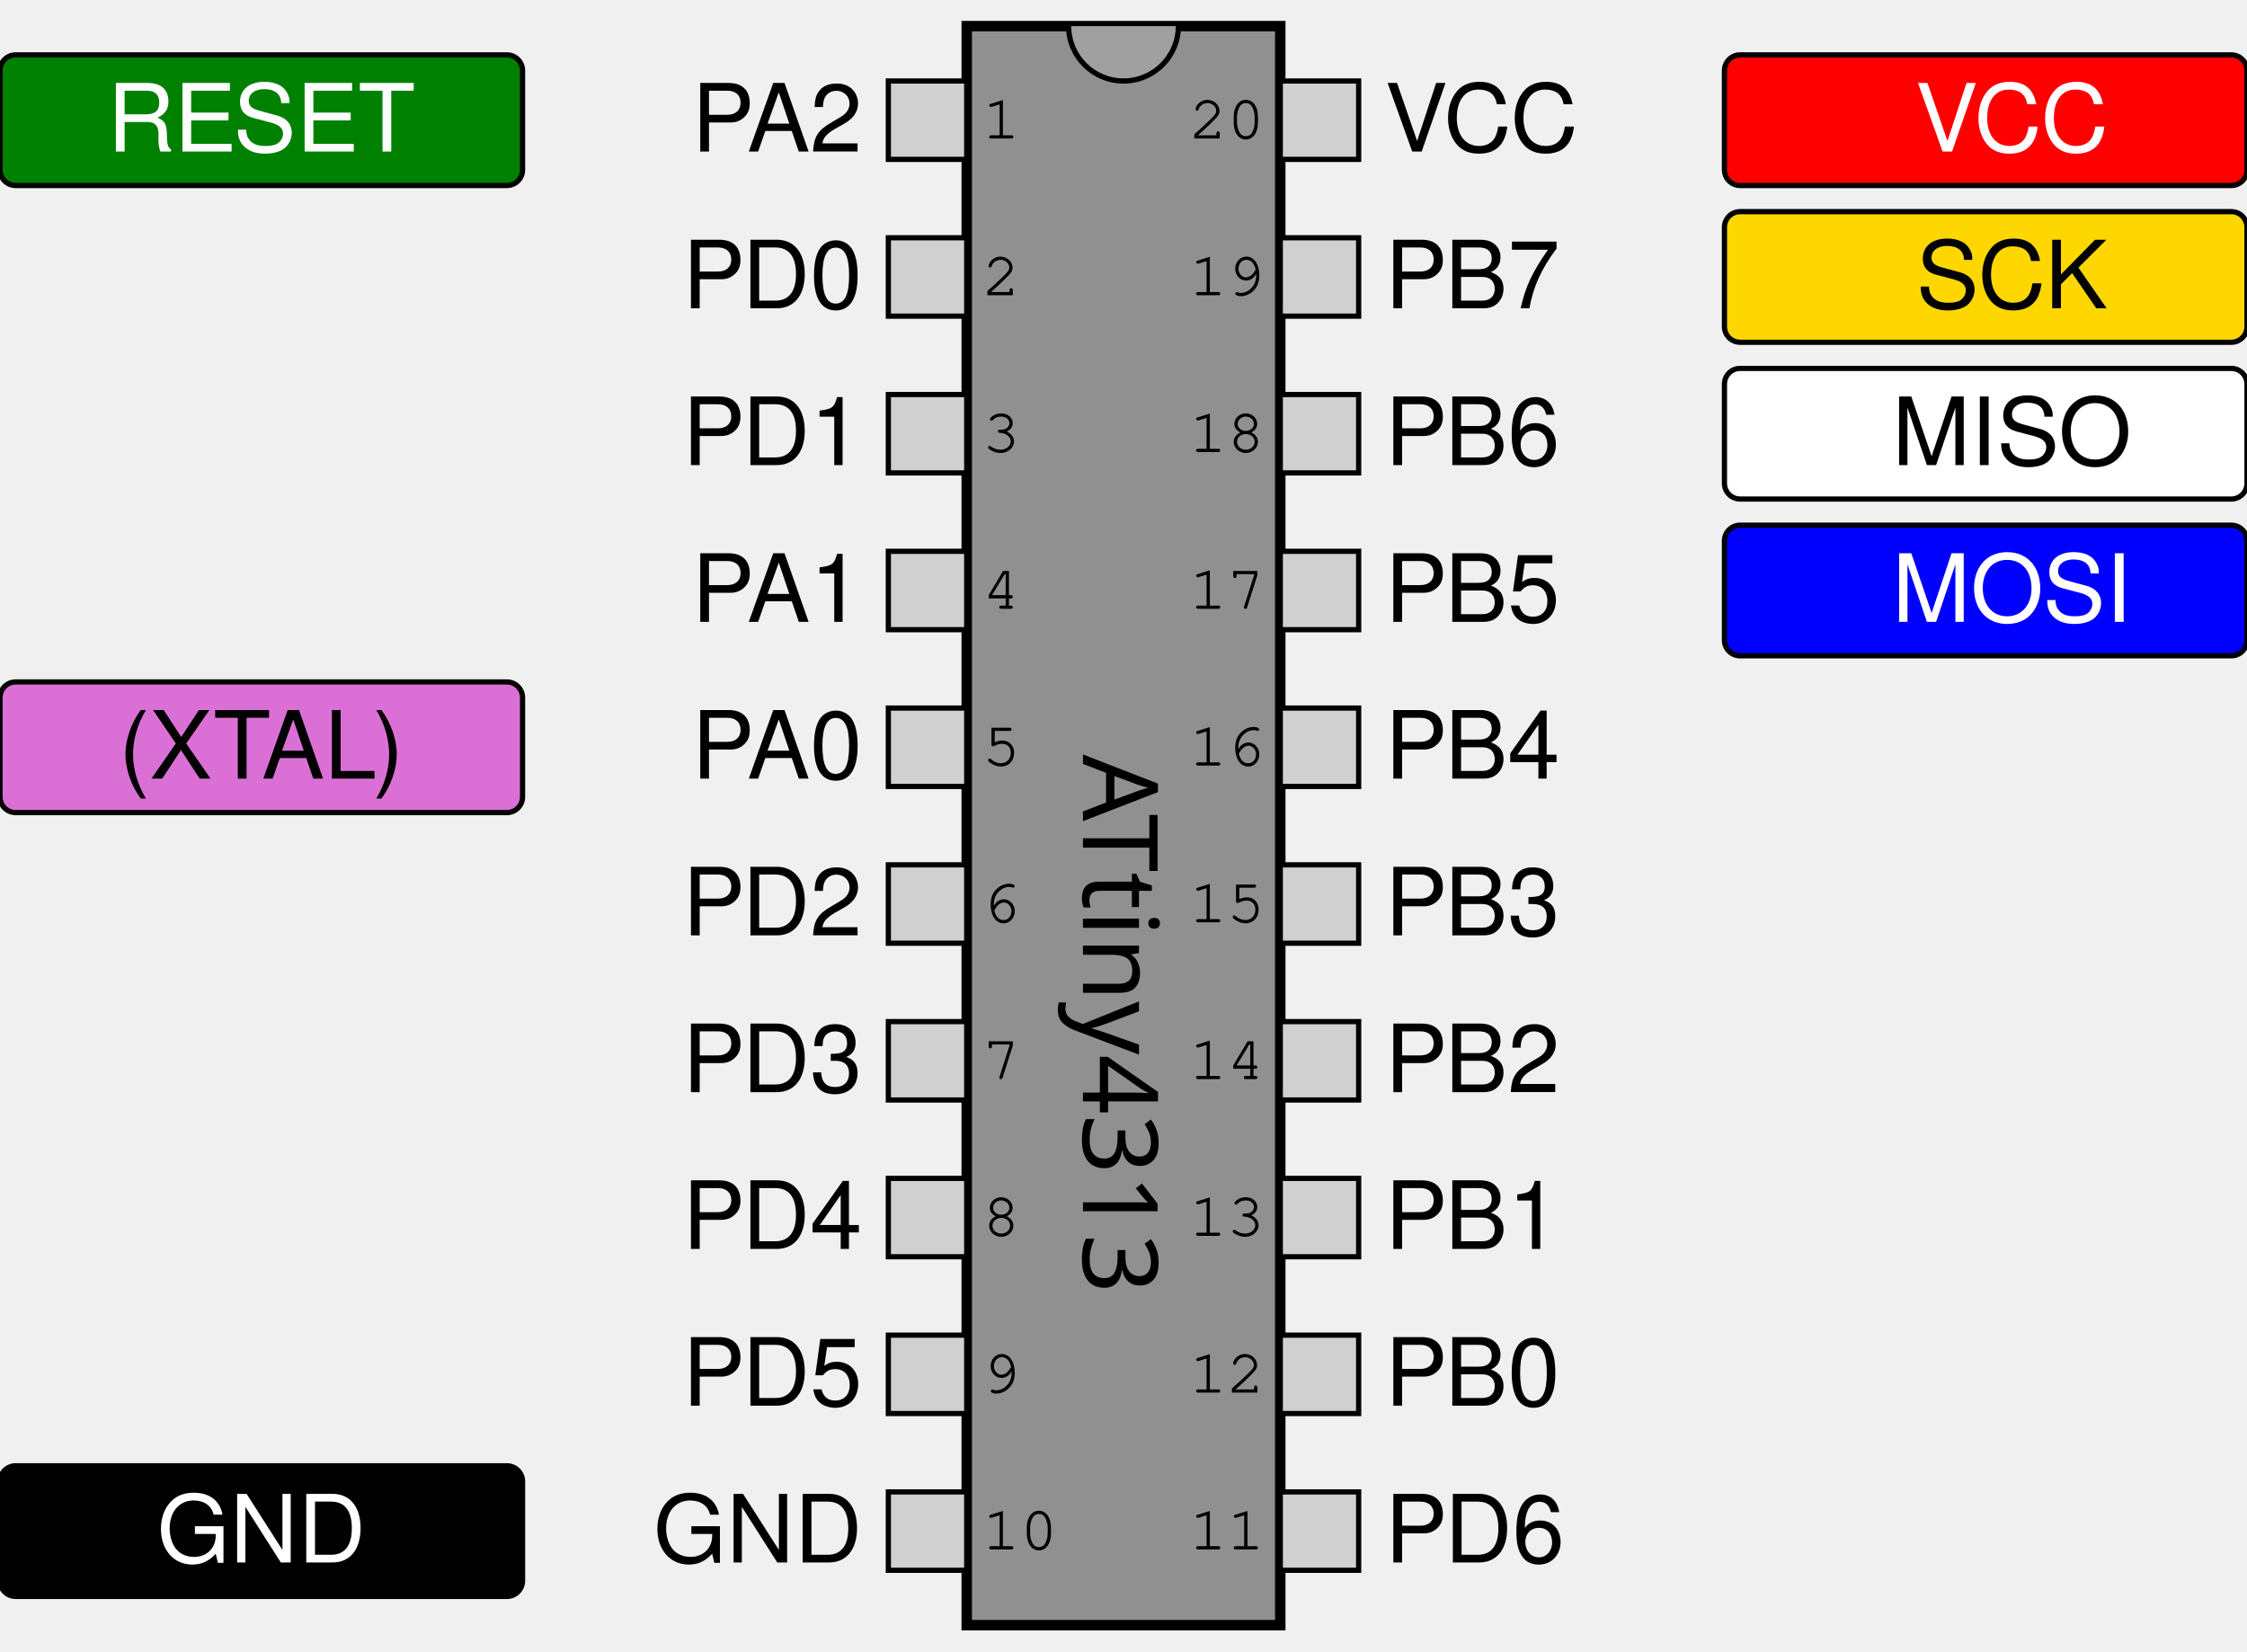
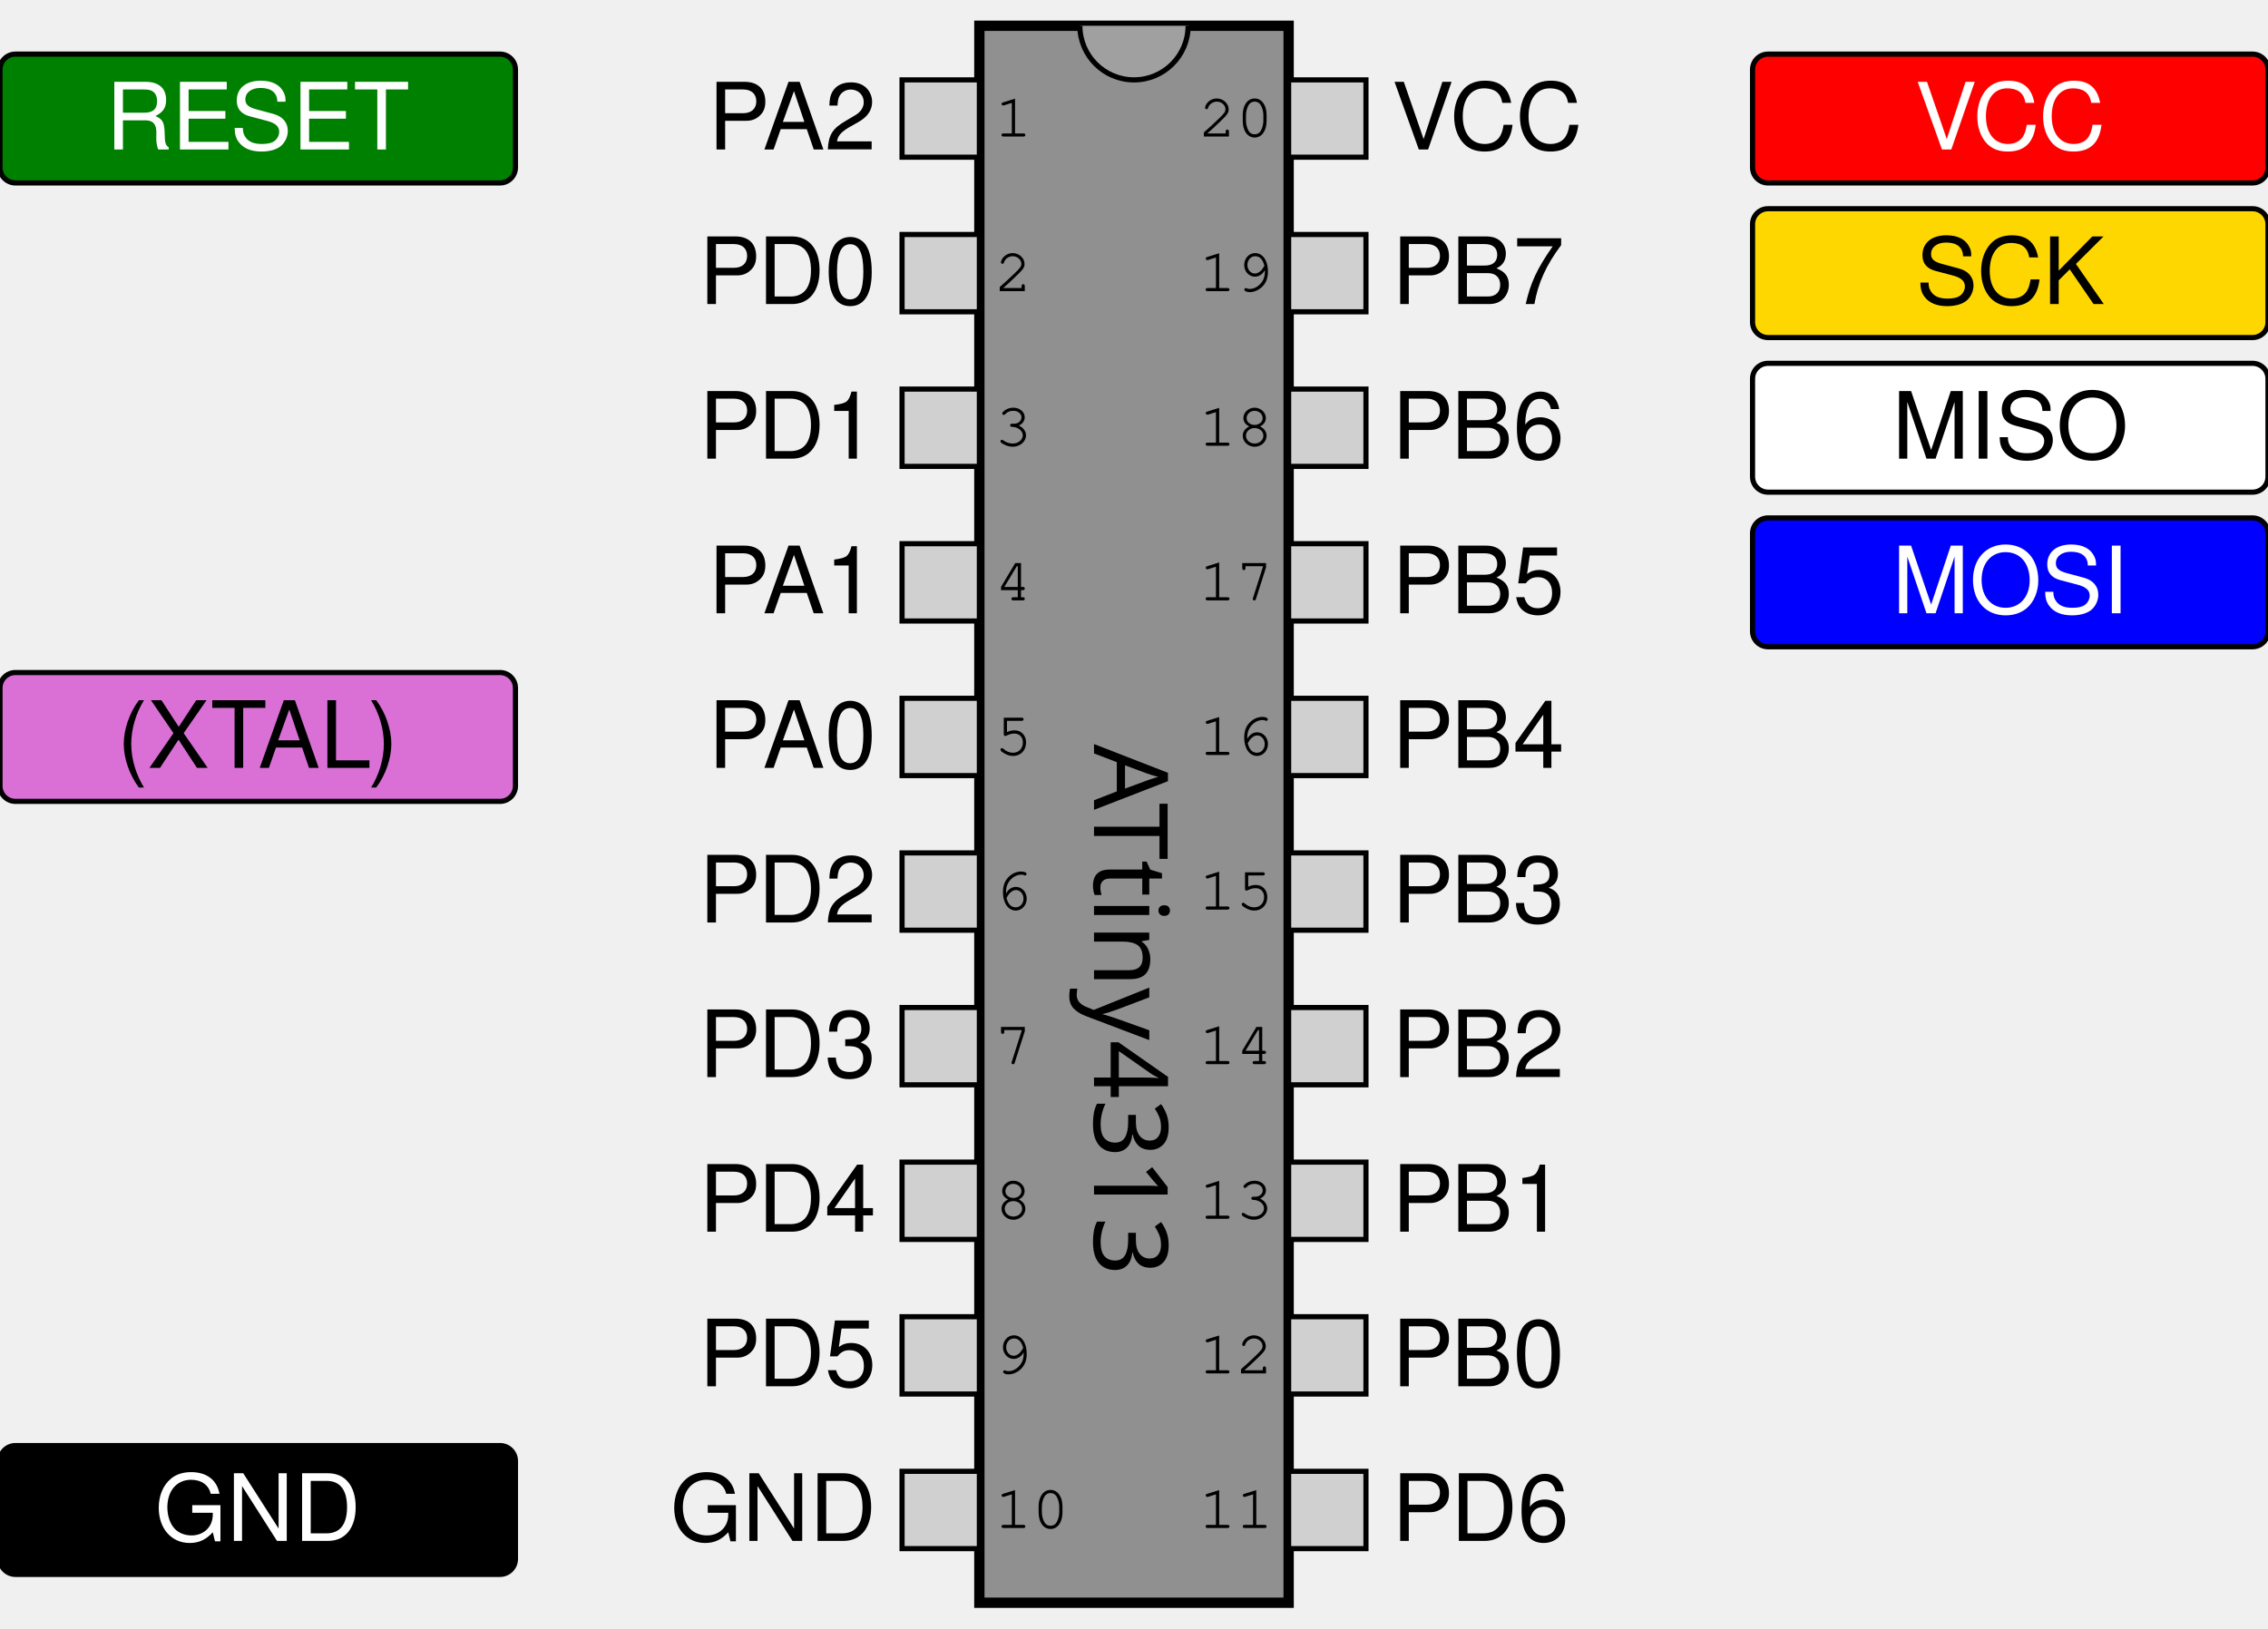
- <svg xmlns="http://www.w3.org/2000/svg" version="1.1" viewBox="0 0 430.0 316.0">
+ <svg xmlns="http://www.w3.org/2000/svg" version="1.1" viewBox="0 0 440.0 316.0">
  <defs>
    <style type="text/css">
     .ic       { fill:#909090; stroke:#000000; stroke-width:2.0 }
     .notch    { fill:#a0a0a0; stroke:#000000; stroke-width:1.0 }
     .pin      { fill:#d0d0d0; stroke:#000000; stroke-width:1.0 }
     .pinno    { font-family:"Courier"; font-size:12px }
     .label    { font-family:"Helvetica"; font-size:18px }
-      .funbox   { stroke:black }
     .function { font-family:"Helvetica"; font-size:18px; text-anchor:middle }
     .title    { font-family:"Helvetica-Bold"; font-size:20px; text-anchor:middle; writing-mode:tb; alignment-baseline:central }
+      .funbox   { stroke:black }
     
  </style>
  </defs>
-   <rect class="ic" x="185.0" y="5" width="60.0" height="306.0" />
-   <path class="notch" d="M204.5,5 a10.5,10.5 0 0,0 21,0" />
-   <text class="title" x="215.0" y="158.0">
+   <rect class="ic" x="190.0" y="5" width="60.0" height="306.0" />
+   <path class="notch" d="M209.5,5 a10.5,10.5 0 0,0 21,0" />
+   <text class="title" x="220.0" y="158.0">
    ATtiny4313
  </text>
-   <rect class="pin" x="170.0" y="15.5" width="15.0" height="15.0" />
-   <text class="label" x="165.0" y="29.0" text-anchor="end">
+   <rect class="pin" x="175.0" y="15.5" width="15.0" height="15.0" />
+   <text class="label" x="170.0" y="29.0" text-anchor="end">
    PA2
  </text>
-   <text class="pinno" x="188.0" y="26.5">
+   <text class="pinno" x="193.0" y="26.5">
    1
  </text>
  <rect class="funbox" x="0" y="10.5" width="100" height="25.0" rx="3" style="fill:green" />
  <text class="function" x="50" y="29.0" style="fill:white">
    RESET
  </text>
-   <rect class="pin" x="170.0" y="45.5" width="15.0" height="15.0" />
-   <text class="label" x="165.0" y="59.0" text-anchor="end">
+   <rect class="pin" x="175.0" y="45.5" width="15.0" height="15.0" />
+   <text class="label" x="170.0" y="59.0" text-anchor="end">
    PD0
  </text>
-   <text class="pinno" x="188.0" y="56.5">
+   <text class="pinno" x="193.0" y="56.5">
    2
  </text>
-   <rect class="pin" x="170.0" y="75.5" width="15.0" height="15.0" />
-   <text class="label" x="165.0" y="89.0" text-anchor="end">
+   <rect class="pin" x="175.0" y="75.5" width="15.0" height="15.0" />
+   <text class="label" x="170.0" y="89.0" text-anchor="end">
    PD1
  </text>
-   <text class="pinno" x="188.0" y="86.5">
+   <text class="pinno" x="193.0" y="86.5">
    3
  </text>
-   <rect class="pin" x="170.0" y="105.5" width="15.0" height="15.0" />
-   <text class="label" x="165.0" y="119.0" text-anchor="end">
+   <rect class="pin" x="175.0" y="105.5" width="15.0" height="15.0" />
+   <text class="label" x="170.0" y="119.0" text-anchor="end">
    PA1
  </text>
-   <text class="pinno" x="188.0" y="116.5">
+   <text class="pinno" x="193.0" y="116.5">
    4
  </text>
-   <rect class="pin" x="170.0" y="135.5" width="15.0" height="15.0" />
-   <text class="label" x="165.0" y="149.0" text-anchor="end">
+   <rect class="pin" x="175.0" y="135.5" width="15.0" height="15.0" />
+   <text class="label" x="170.0" y="149.0" text-anchor="end">
    PA0
  </text>
-   <text class="pinno" x="188.0" y="146.5">
+   <text class="pinno" x="193.0" y="146.5">
    5
  </text>
  <rect class="funbox" x="0" y="130.5" width="100" height="25.0" rx="3" style="fill:orchid" />
  <text class="function" x="50" y="149.0" style="fill:black">
    (XTAL)
  </text>
-   <rect class="pin" x="170.0" y="165.5" width="15.0" height="15.0" />
-   <text class="label" x="165.0" y="179.0" text-anchor="end">
+   <rect class="pin" x="175.0" y="165.5" width="15.0" height="15.0" />
+   <text class="label" x="170.0" y="179.0" text-anchor="end">
    PD2
  </text>
-   <text class="pinno" x="188.0" y="176.5">
+   <text class="pinno" x="193.0" y="176.5">
    6
  </text>
-   <rect class="pin" x="170.0" y="195.5" width="15.0" height="15.0" />
-   <text class="label" x="165.0" y="209.0" text-anchor="end">
+   <rect class="pin" x="175.0" y="195.5" width="15.0" height="15.0" />
+   <text class="label" x="170.0" y="209.0" text-anchor="end">
    PD3
  </text>
-   <text class="pinno" x="188.0" y="206.5">
+   <text class="pinno" x="193.0" y="206.5">
    7
  </text>
-   <rect class="pin" x="170.0" y="225.5" width="15.0" height="15.0" />
-   <text class="label" x="165.0" y="239.0" text-anchor="end">
+   <rect class="pin" x="175.0" y="225.5" width="15.0" height="15.0" />
+   <text class="label" x="170.0" y="239.0" text-anchor="end">
    PD4
  </text>
-   <text class="pinno" x="188.0" y="236.5">
+   <text class="pinno" x="193.0" y="236.5">
    8
  </text>
-   <rect class="pin" x="170.0" y="255.5" width="15.0" height="15.0" />
-   <text class="label" x="165.0" y="269.0" text-anchor="end">
+   <rect class="pin" x="175.0" y="255.5" width="15.0" height="15.0" />
+   <text class="label" x="170.0" y="269.0" text-anchor="end">
    PD5
  </text>
-   <text class="pinno" x="188.0" y="266.5">
+   <text class="pinno" x="193.0" y="266.5">
    9
  </text>
-   <rect class="pin" x="170.0" y="285.5" width="15.0" height="15.0" />
-   <text class="label" x="165.0" y="299.0" text-anchor="end">
+   <rect class="pin" x="175.0" y="285.5" width="15.0" height="15.0" />
+   <text class="label" x="170.0" y="299.0" text-anchor="end">
    GND
  </text>
-   <text class="pinno" x="188.0" y="296.5">
+   <text class="pinno" x="193.0" y="296.5">
    10
  </text>
  <rect class="funbox" x="0" y="280.5" width="100" height="25.0" rx="3" style="fill:black" />
  <text class="function" x="50" y="299.0" style="fill:white">
    GND
  </text>
-   <rect class="pin" x="245.0" y="285.5" width="15.0" height="15.0" />
-   <text class="pinno" x="242.0" y="296.5" text-anchor="end">
+   <rect class="pin" x="250.0" y="285.5" width="15.0" height="15.0" />
+   <text class="pinno" x="247.0" y="296.5" text-anchor="end">
    11
  </text>
-   <text class="label" x="265.0" y="299.0">
+   <text class="label" x="270.0" y="299.0">
    PD6
  </text>
-   <rect class="pin" x="245.0" y="255.5" width="15.0" height="15.0" />
-   <text class="pinno" x="242.0" y="266.5" text-anchor="end">
+   <rect class="pin" x="250.0" y="255.5" width="15.0" height="15.0" />
+   <text class="pinno" x="247.0" y="266.5" text-anchor="end">
    12
  </text>
-   <text class="label" x="265.0" y="269.0">
+   <text class="label" x="270.0" y="269.0">
    PB0
  </text>
-   <rect class="pin" x="245.0" y="225.5" width="15.0" height="15.0" />
-   <text class="pinno" x="242.0" y="236.5" text-anchor="end">
+   <rect class="pin" x="250.0" y="225.5" width="15.0" height="15.0" />
+   <text class="pinno" x="247.0" y="236.5" text-anchor="end">
    13
  </text>
-   <text class="label" x="265.0" y="239.0">
+   <text class="label" x="270.0" y="239.0">
    PB1
  </text>
-   <rect class="pin" x="245.0" y="195.5" width="15.0" height="15.0" />
-   <text class="pinno" x="242.0" y="206.5" text-anchor="end">
+   <rect class="pin" x="250.0" y="195.5" width="15.0" height="15.0" />
+   <text class="pinno" x="247.0" y="206.5" text-anchor="end">
    14
  </text>
-   <text class="label" x="265.0" y="209.0">
+   <text class="label" x="270.0" y="209.0">
    PB2
  </text>
-   <rect class="pin" x="245.0" y="165.5" width="15.0" height="15.0" />
-   <text class="pinno" x="242.0" y="176.5" text-anchor="end">
+   <rect class="pin" x="250.0" y="165.5" width="15.0" height="15.0" />
+   <text class="pinno" x="247.0" y="176.5" text-anchor="end">
    15
  </text>
-   <text class="label" x="265.0" y="179.0">
+   <text class="label" x="270.0" y="179.0">
    PB3
  </text>
-   <rect class="pin" x="245.0" y="135.5" width="15.0" height="15.0" />
-   <text class="pinno" x="242.0" y="146.5" text-anchor="end">
+   <rect class="pin" x="250.0" y="135.5" width="15.0" height="15.0" />
+   <text class="pinno" x="247.0" y="146.5" text-anchor="end">
    16
  </text>
-   <text class="label" x="265.0" y="149.0">
+   <text class="label" x="270.0" y="149.0">
    PB4
  </text>
-   <rect class="pin" x="245.0" y="105.5" width="15.0" height="15.0" />
-   <text class="pinno" x="242.0" y="116.5" text-anchor="end">
+   <rect class="pin" x="250.0" y="105.5" width="15.0" height="15.0" />
+   <text class="pinno" x="247.0" y="116.5" text-anchor="end">
    17
  </text>
-   <text class="label" x="265.0" y="119.0">
+   <text class="label" x="270.0" y="119.0">
    PB5
  </text>
-   <rect class="funbox" x="330.0" y="100.5" width="100" height="25.0" rx="3" style="fill:blue" />
-   <text class="function" x="385.0" y="119.0" style="fill:white">
+   <rect class="funbox" x="340.0" y="100.5" width="100" height="25.0" rx="3" style="fill:blue" />
+   <text class="function" x="390.0" y="119.0" style="fill:white">
    MOSI
  </text>
-   <rect class="pin" x="245.0" y="75.5" width="15.0" height="15.0" />
-   <text class="pinno" x="242.0" y="86.5" text-anchor="end">
+   <rect class="pin" x="250.0" y="75.5" width="15.0" height="15.0" />
+   <text class="pinno" x="247.0" y="86.5" text-anchor="end">
    18
  </text>
-   <text class="label" x="265.0" y="89.0">
+   <text class="label" x="270.0" y="89.0">
    PB6
  </text>
-   <rect class="funbox" x="330.0" y="70.5" width="100" height="25.0" rx="3" style="fill:white" />
-   <text class="function" x="385.0" y="89.0" style="fill:black">
+   <rect class="funbox" x="340.0" y="70.5" width="100" height="25.0" rx="3" style="fill:white" />
+   <text class="function" x="390.0" y="89.0" style="fill:black">
    MISO
  </text>
-   <rect class="pin" x="245.0" y="45.5" width="15.0" height="15.0" />
-   <text class="pinno" x="242.0" y="56.5" text-anchor="end">
+   <rect class="pin" x="250.0" y="45.5" width="15.0" height="15.0" />
+   <text class="pinno" x="247.0" y="56.5" text-anchor="end">
    19
  </text>
-   <text class="label" x="265.0" y="59.0">
+   <text class="label" x="270.0" y="59.0">
    PB7
  </text>
-   <rect class="funbox" x="330.0" y="40.5" width="100" height="25.0" rx="3" style="fill:gold" />
-   <text class="function" x="385.0" y="59.0" style="fill:black">
+   <rect class="funbox" x="340.0" y="40.5" width="100" height="25.0" rx="3" style="fill:gold" />
+   <text class="function" x="390.0" y="59.0" style="fill:black">
    SCK
  </text>
-   <rect class="pin" x="245.0" y="15.5" width="15.0" height="15.0" />
-   <text class="pinno" x="242.0" y="26.5" text-anchor="end">
+   <rect class="pin" x="250.0" y="15.5" width="15.0" height="15.0" />
+   <text class="pinno" x="247.0" y="26.5" text-anchor="end">
    20
  </text>
-   <text class="label" x="265.0" y="29.0">
+   <text class="label" x="270.0" y="29.0">
    VCC
  </text>
-   <rect class="funbox" x="330.0" y="10.5" width="100" height="25.0" rx="3" style="fill:red" />
-   <text class="function" x="385.0" y="29.0" style="fill:white">
+   <rect class="funbox" x="340.0" y="10.5" width="100" height="25.0" rx="3" style="fill:red" />
+   <text class="function" x="390.0" y="29.0" style="fill:white">
    VCC
  </text>
</svg>
